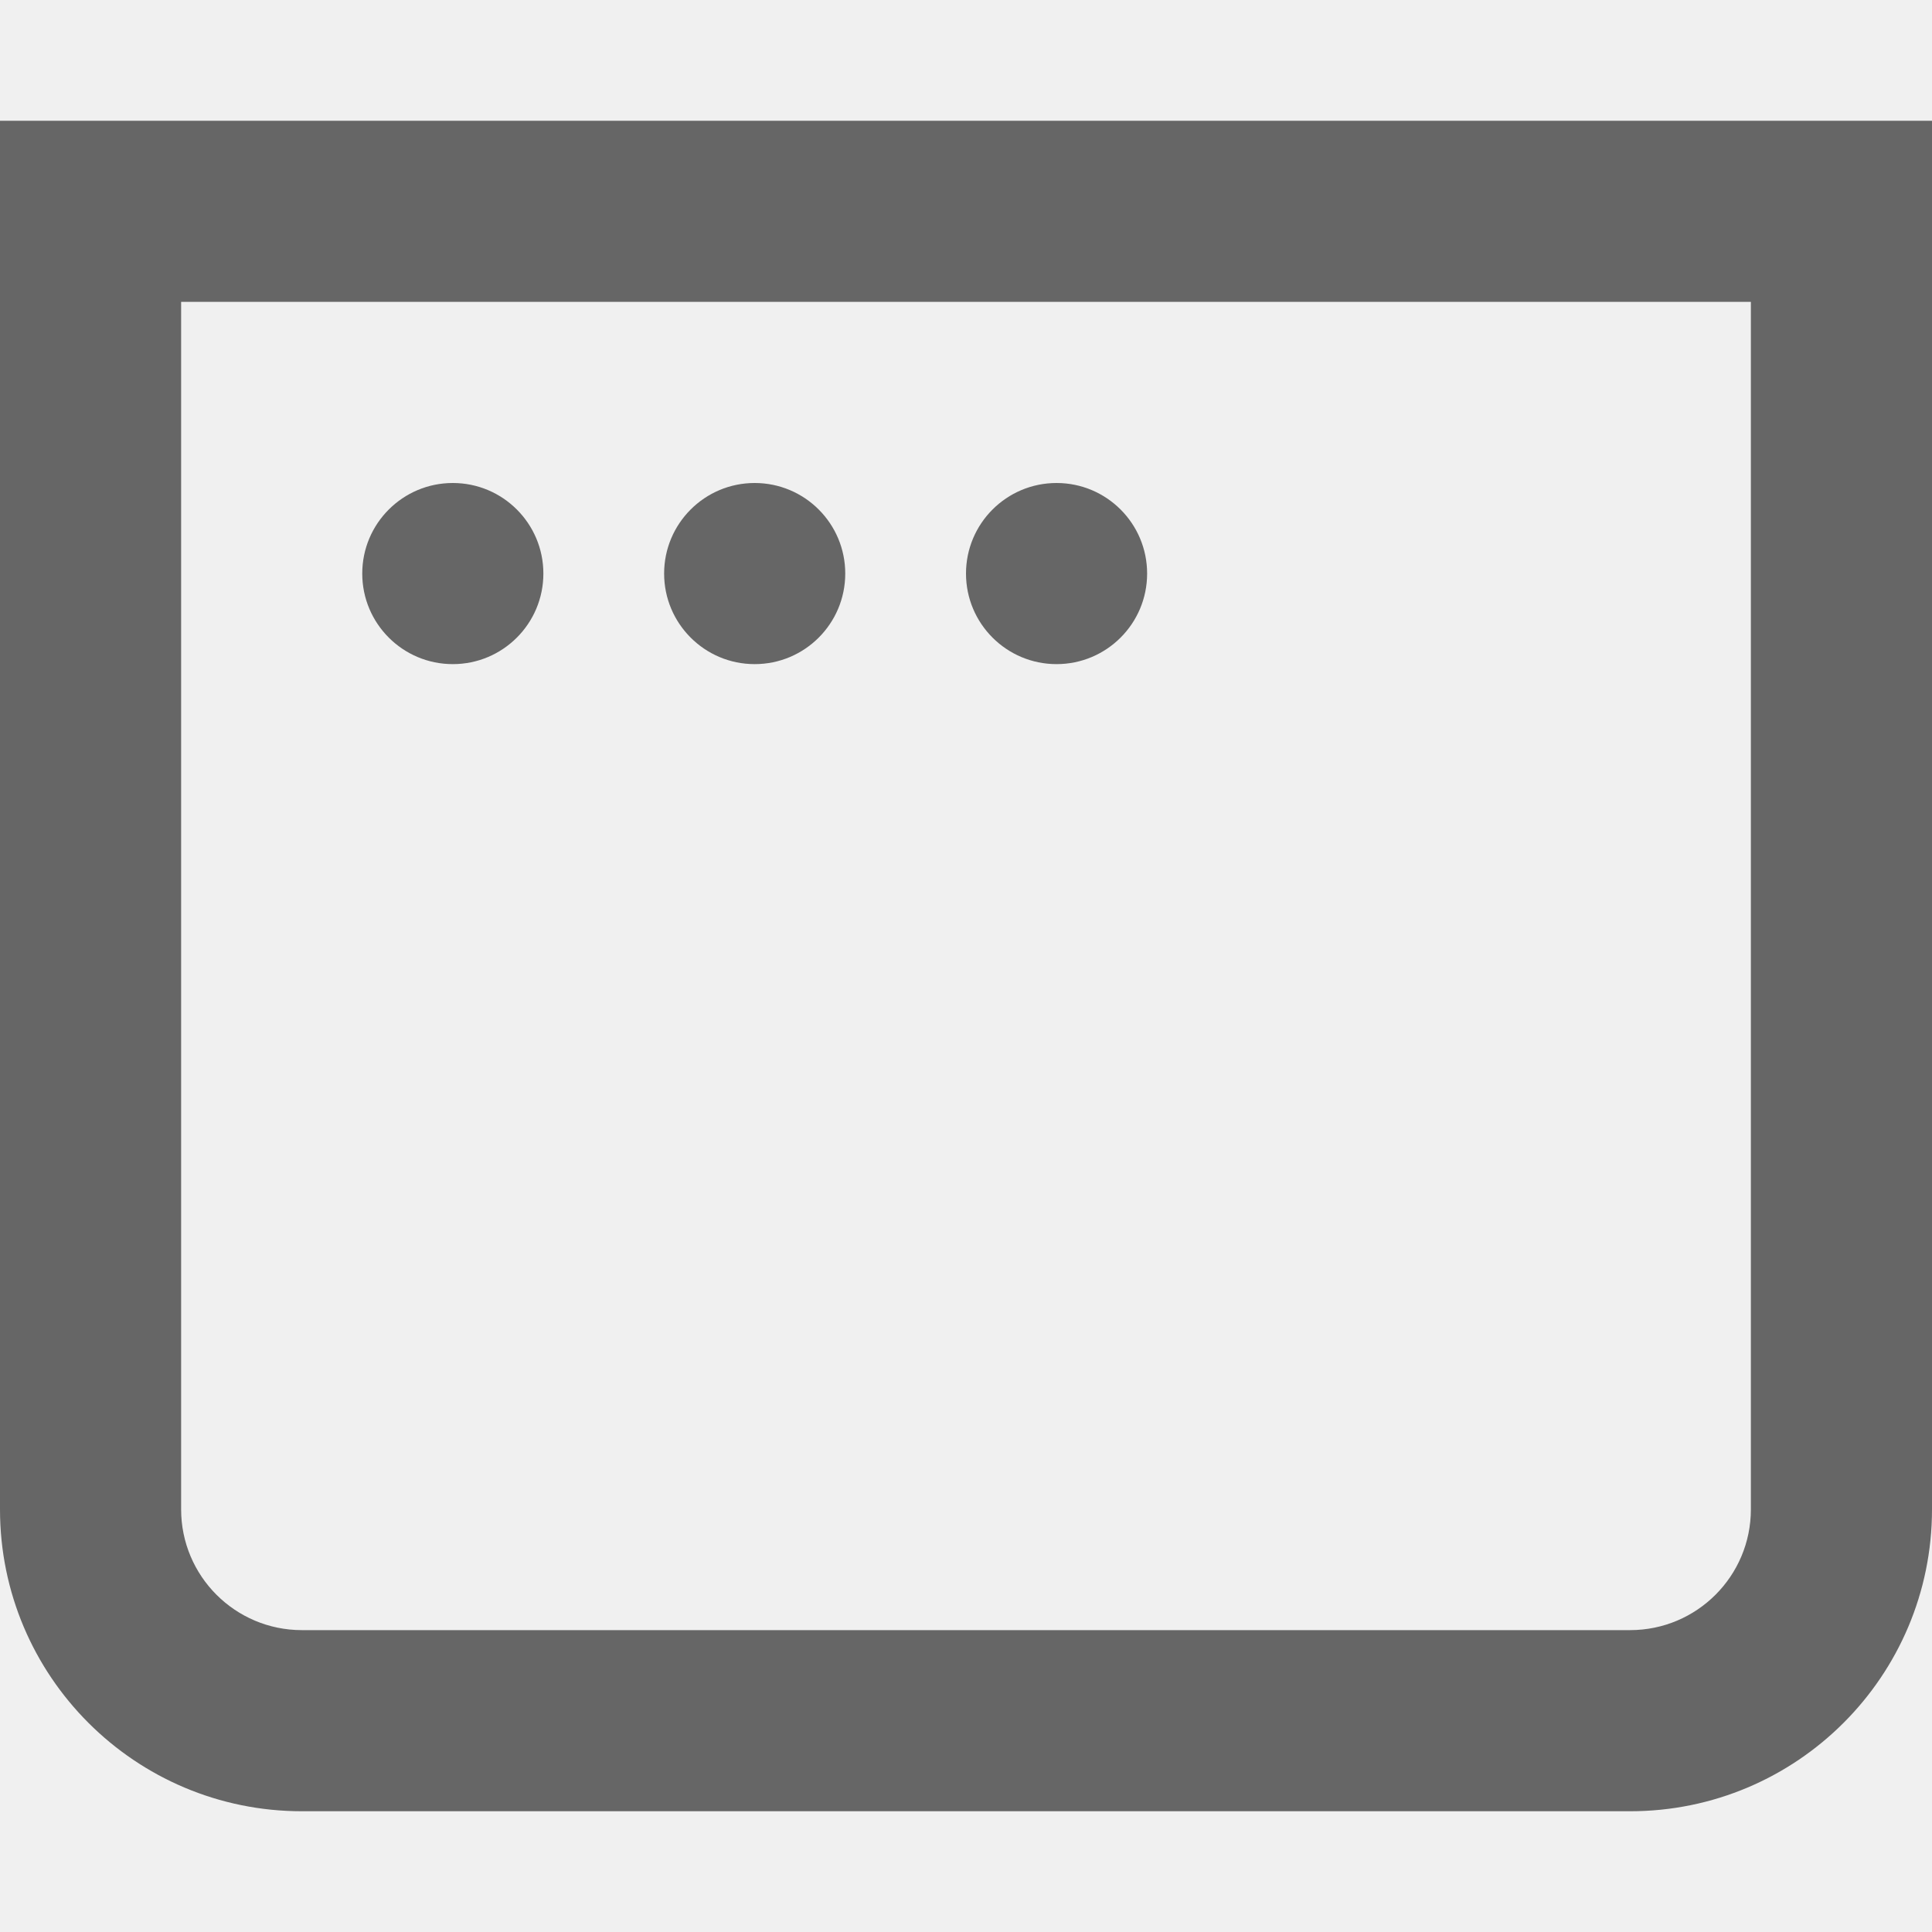
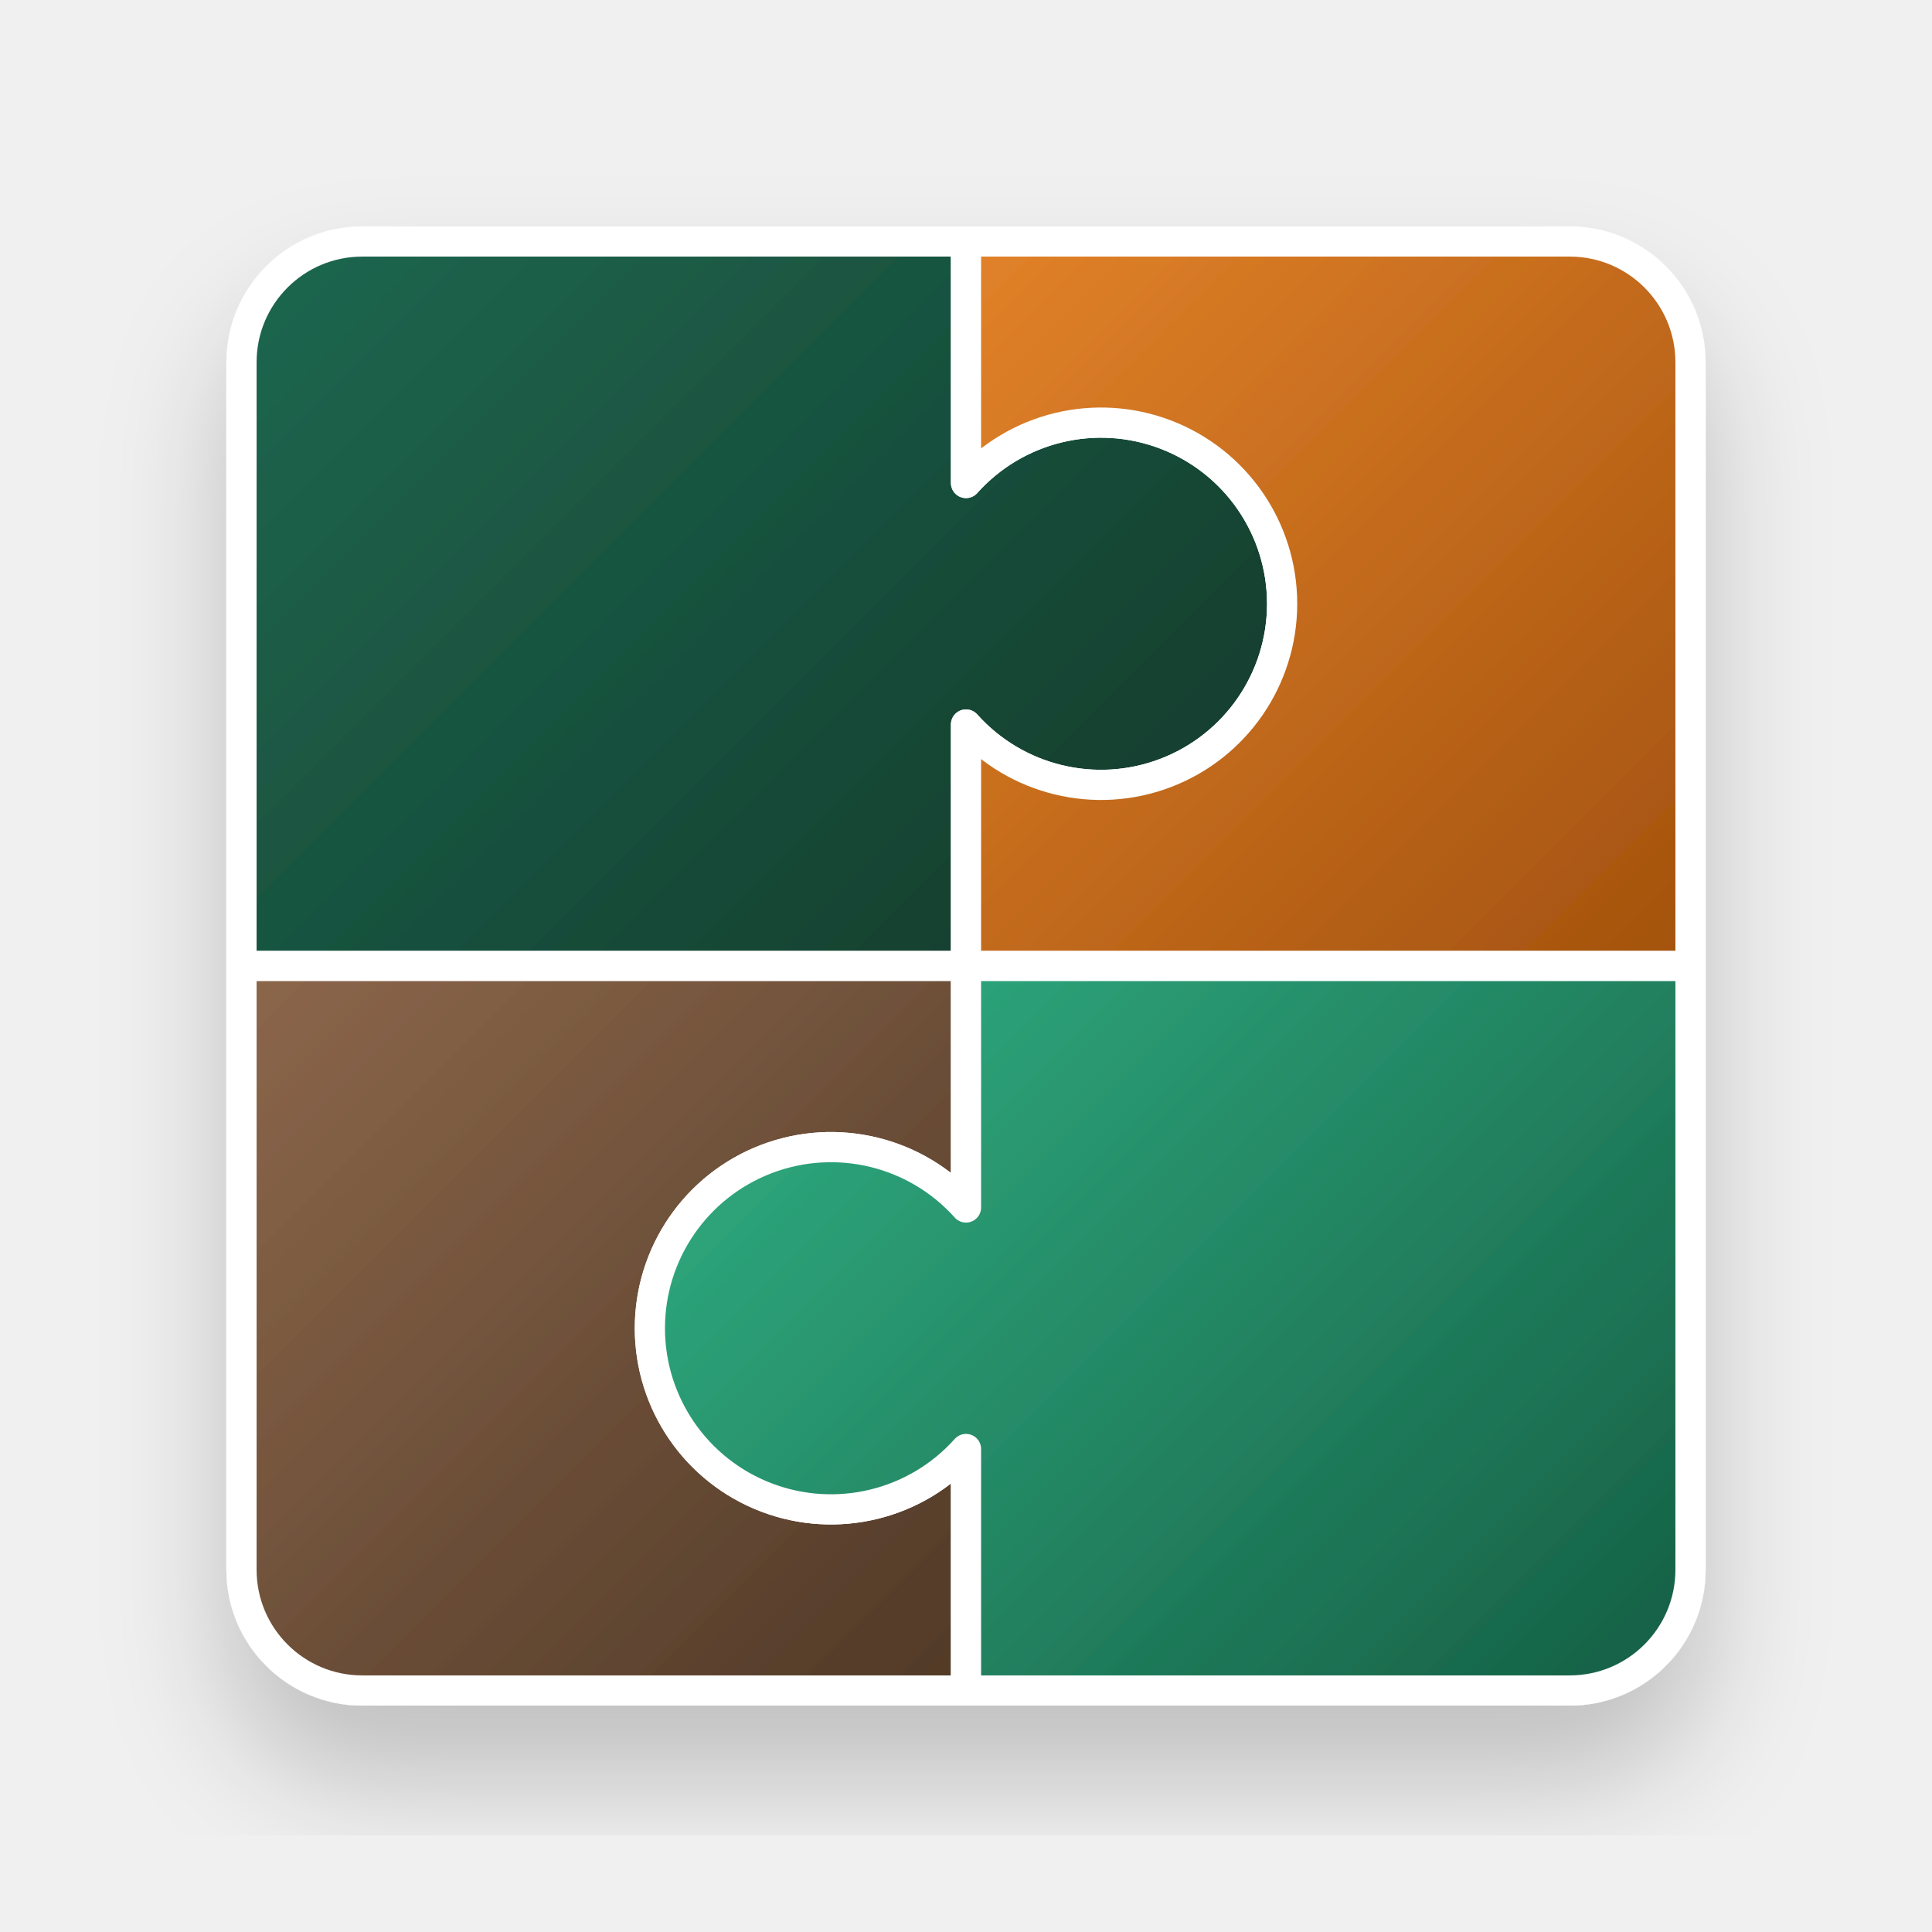
- <svg xmlns="http://www.w3.org/2000/svg" fill="none" viewBox="0 0 16 16">
-   <path fill-rule="evenodd" clip-rule="evenodd" d="M1.5 2.5h13v10a1 1 0 0 1-1 1h-11a1 1 0 0 1-1-1zM0 1h16v11.5a2.5 2.5 0 0 1-2.5 2.5h-11A2.5 2.5 0 0 1 0 12.5zm3.75 4.5a.75.75 0 1 0 0-1.5.75.75 0 0 0 0 1.5M7 4.75a.75.75 0 1 1-1.5 0 .75.75 0 0 1 1.5 0m1.75.75a.75.75 0 1 0 0-1.5.75.75 0 0 0 0 1.5" fill="#666" />
+ <svg xmlns="http://www.w3.org/2000/svg" viewBox="0 0 64 64" fill="none">
+   <defs>
+     <linearGradient id="grad-tl" x1="8" y1="8" x2="32" y2="32" gradientUnits="userSpaceOnUse">
+       <stop offset="0%" stop-color="#206850" />
+       <stop offset="100%" stop-color="#124030" />
+     </linearGradient>
+     <linearGradient id="grad-tr" x1="32" y1="8" x2="56" y2="32" gradientUnits="userSpaceOnUse">
+       <stop offset="0%" stop-color="#e2822a" />
+       <stop offset="100%" stop-color="#a3520e" />
+     </linearGradient>
+     <linearGradient id="grad-bl" x1="8" y1="32" x2="32" y2="56" gradientUnits="userSpaceOnUse">
+       <stop offset="0%" stop-color="#8c674b" />
+       <stop offset="100%" stop-color="#503927" />
+     </linearGradient>
+     <linearGradient id="grad-br" x1="32" y1="32" x2="56" y2="56" gradientUnits="userSpaceOnUse">
+       <stop offset="0%" stop-color="#2da37a" />
+       <stop offset="100%" stop-color="#155e44" />
+     </linearGradient>
+     <filter id="shadow" x="-10%" y="-10%" width="120%" height="120%">
+       <feDropShadow dx="0" dy="2.5" stdDeviation="2" flood-color="#14100d" flood-opacity="0.2" />
+     </filter>
+   </defs>
+   <g filter="url(#shadow)">
+     <path d="M 12 8 H 32 V 16 A 6 6 0 1 1 32 24 V 32 H 8 V 12 A 4 4 0 0 1 12 8 Z" fill="url(#grad-tl)" stroke="#ffffff" stroke-width="1" stroke-linejoin="round" />
+     <path d="M 32 8 H 52 A 4 4 0 0 1 56 12 V 32 H 32 V 24 A 6 6 0 1 0 32 16 V 8 Z" fill="url(#grad-tr)" stroke="#ffffff" stroke-width="1" stroke-linejoin="round" />
+     <path d="M 8 32 H 32 V 40 A 6 6 0 1 0 32 48 V 56 H 12 A 4 4 0 0 1 8 52 Z" fill="url(#grad-bl)" stroke="#ffffff" stroke-width="1" stroke-linejoin="round" />
+     <path d="M 32 32 H 56 V 52 A 4 4 0 0 1 52 56 H 32 V 48 A 6 6 0 1 1 32 40 V 32 Z" fill="url(#grad-br)" stroke="#ffffff" stroke-width="1" stroke-linejoin="round" />
+   </g>
</svg>
